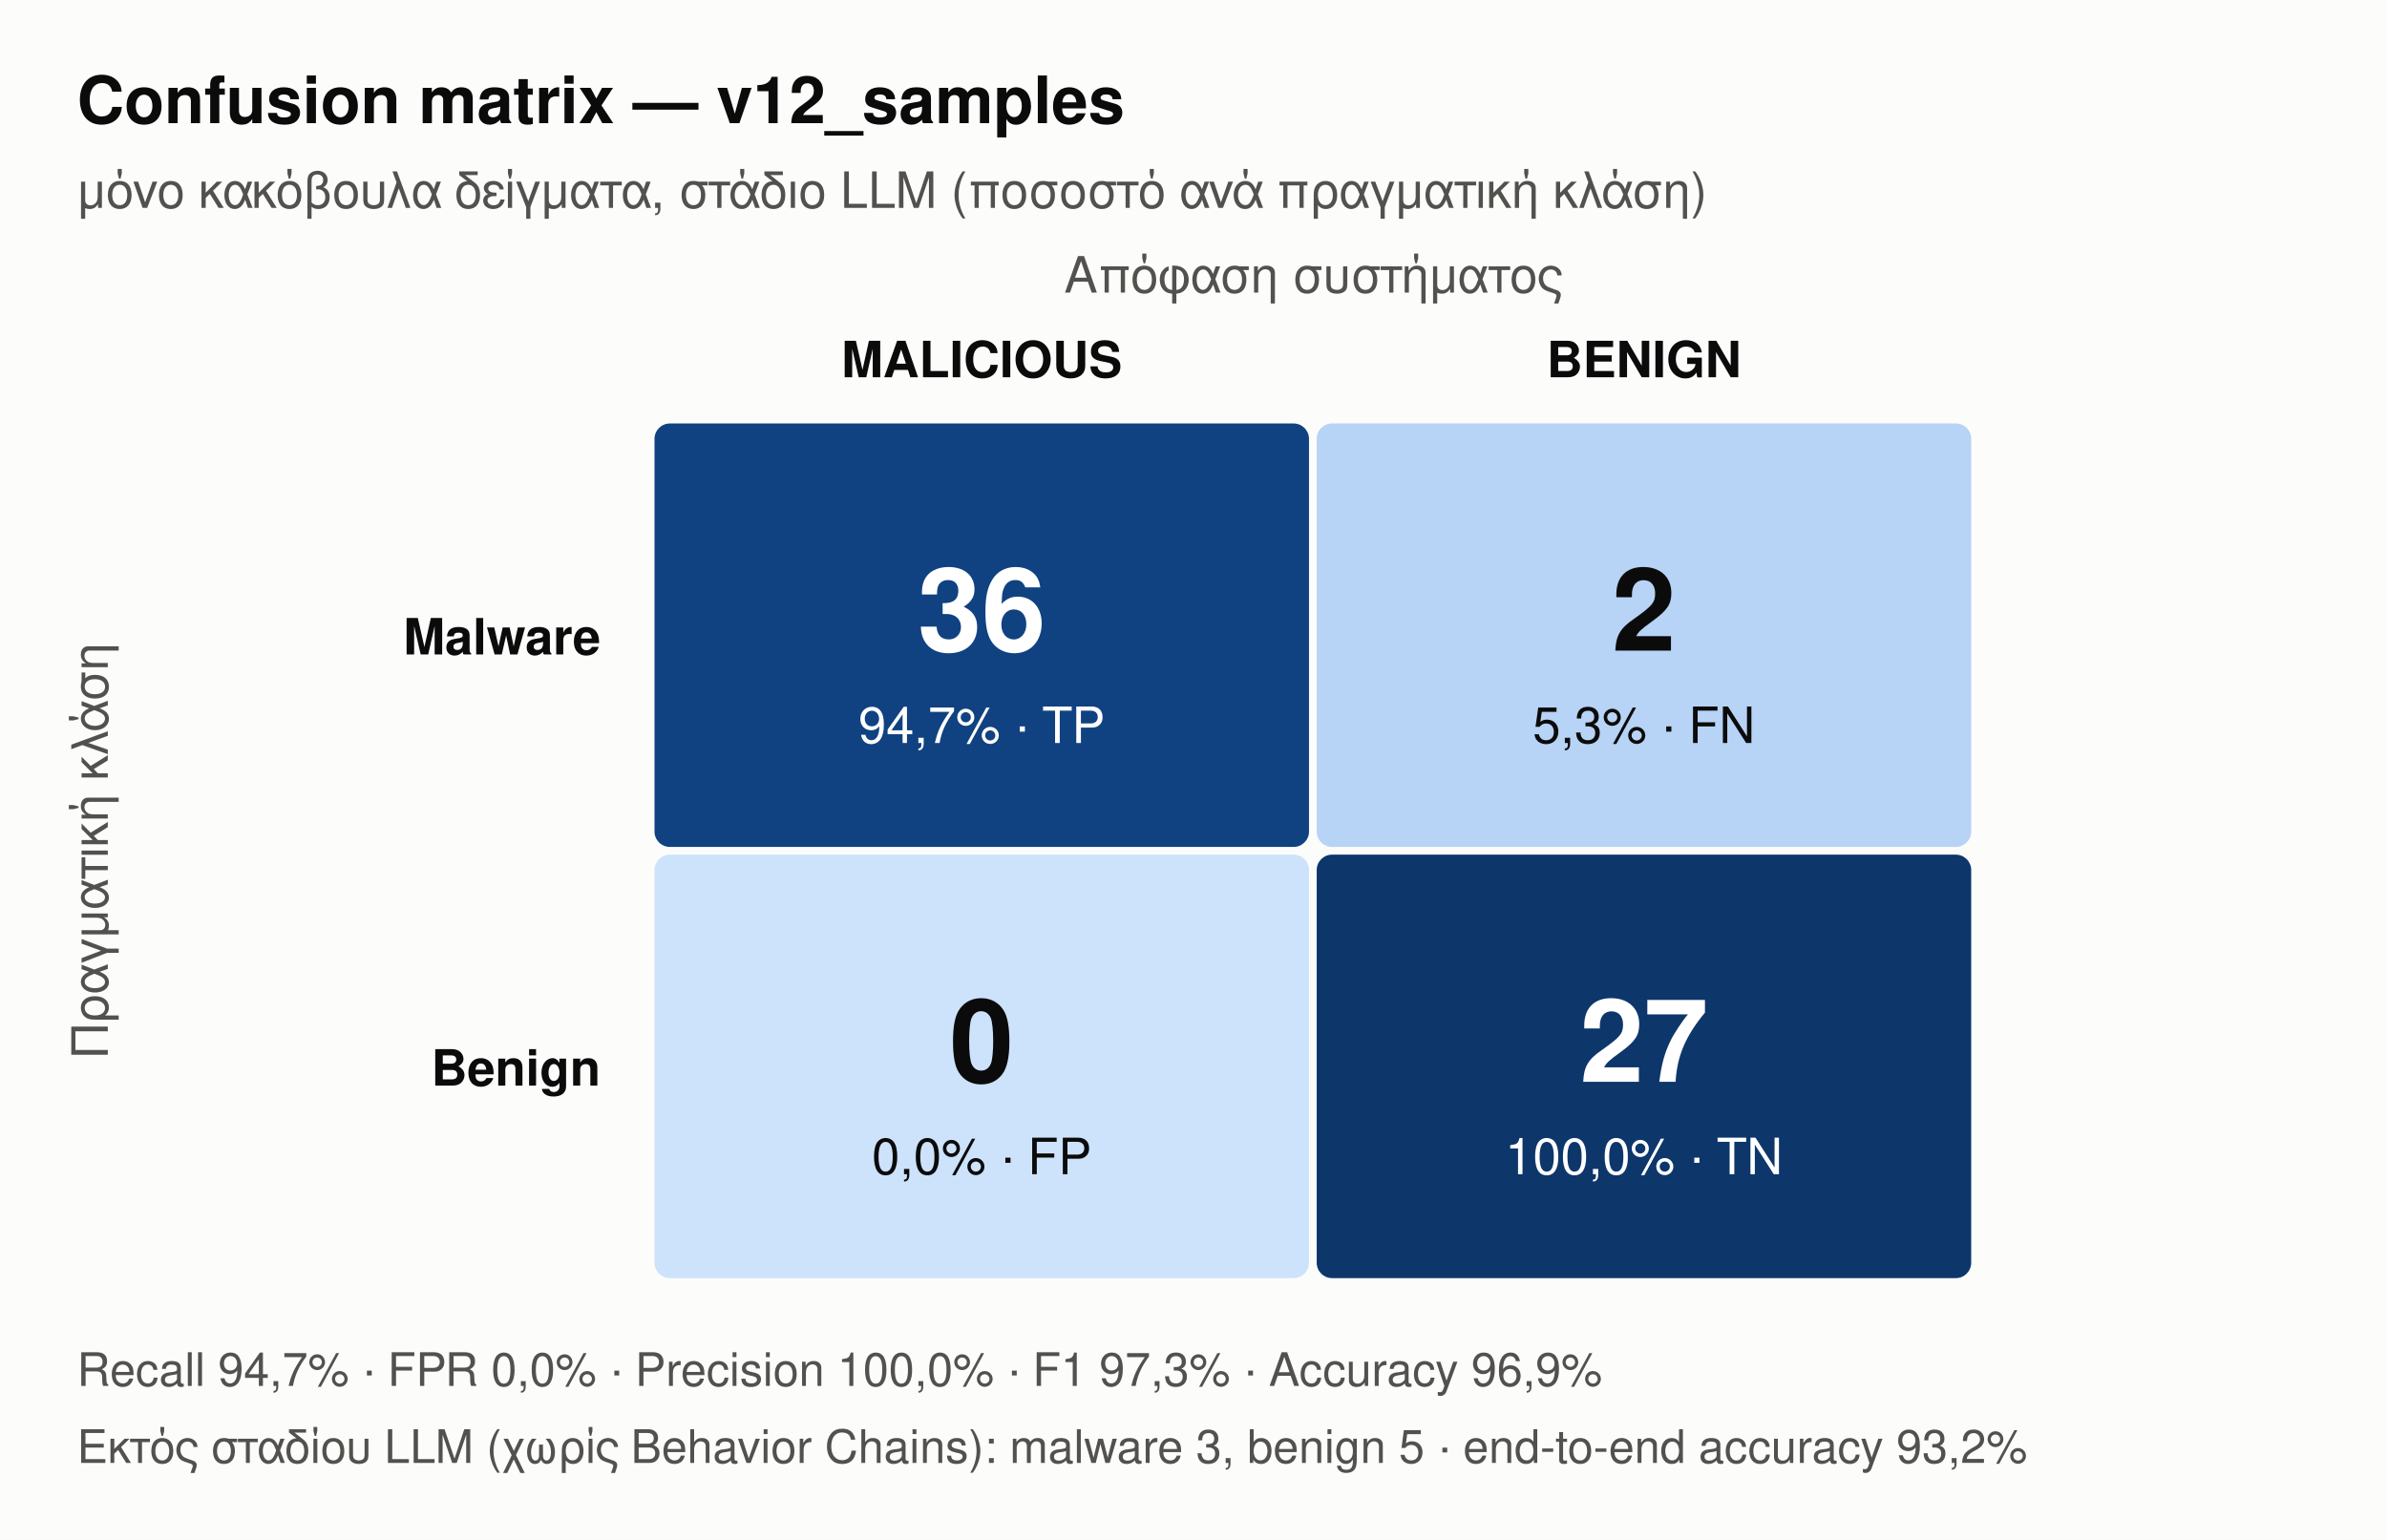
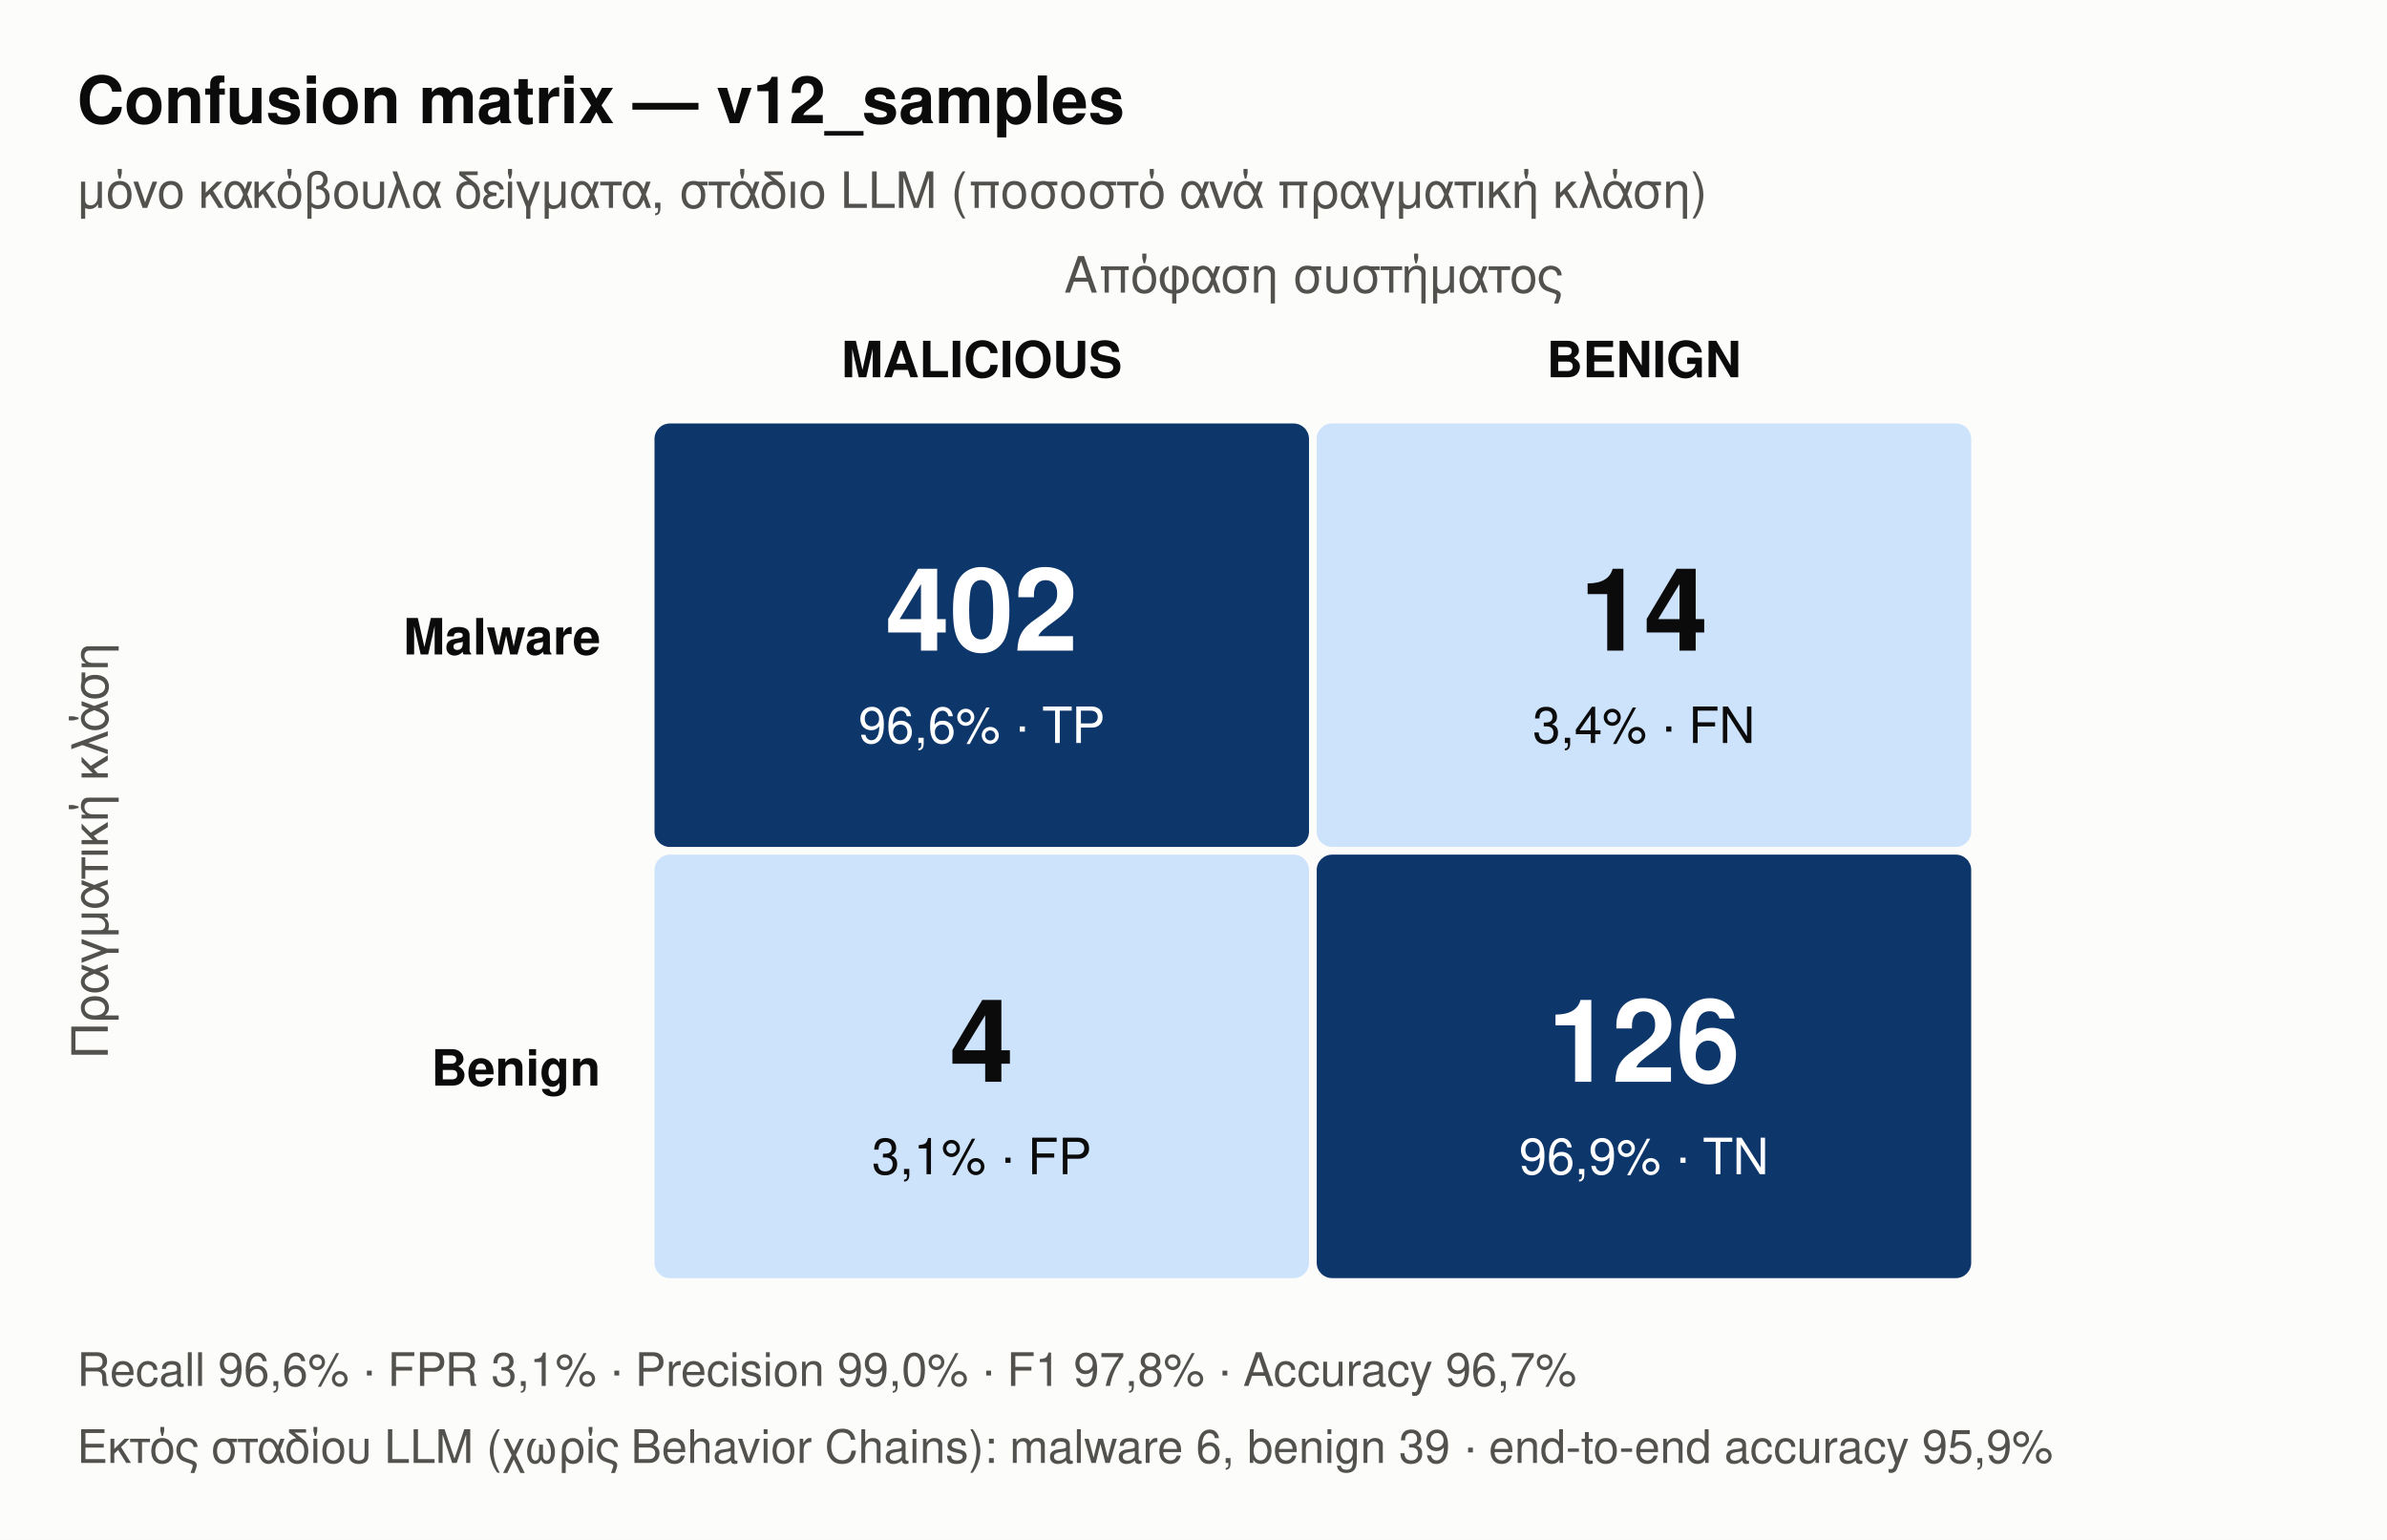
<svg xmlns="http://www.w3.org/2000/svg" viewBox="0 0 620 400" width="620" height="400" font-family="Helvetica, Arial, sans-serif">
  <rect width="620" height="400" fill="#fcfcfb" />
  <text x="20" y="32" font-size="17" font-weight="600" fill="#0b0b0b">Confusion matrix — v12_samples</text>
  <text x="20" y="54" font-size="13" fill="#52514e">μόνο κακόβουλα δείγματα, στάδιο LLM (ποσοστό ανά πραγματική κλάση)</text>
  <text x="341.0" y="76" font-size="13" fill="#52514e" text-anchor="middle">Απόφαση συστήματος</text>
  <text x="255.0" y="98" font-size="13" font-weight="600" fill="#0b0b0b" text-anchor="middle">MALICIOUS</text>
  <text x="427.0" y="98" font-size="13" font-weight="600" fill="#0b0b0b" text-anchor="middle">BENIGN</text>
  <text transform="translate(28,221.0) rotate(-90)" font-size="13" fill="#52514e" text-anchor="middle">Πραγματική κλάση</text>
  <text x="156" y="170.0" font-size="13" font-weight="600" fill="#0b0b0b" text-anchor="end">Malware</text>
  <g>
-     <rect x="170" y="110" width="170" height="110" rx="4" fill="#104281" />
-     <text x="255.0" y="169.0" font-size="30" font-weight="700" fill="#ffffff" text-anchor="middle">36</text>
-     <text x="255.0" y="193.0" font-size="13" fill="#ffffff" text-anchor="middle">94,7% · TP</text>
+     <rect x="170" y="110" width="170" height="110" rx="4" fill="#0d366b" />
+     <text x="255.0" y="169.0" font-size="30" font-weight="700" fill="#ffffff" text-anchor="middle">402</text>
+     <text x="255.0" y="193.0" font-size="13" fill="#ffffff" text-anchor="middle">96,6% · TP</text>
  </g>
  <g>
-     <rect x="342" y="110" width="170" height="110" rx="4" fill="#b7d3f6" />
-     <text x="427.0" y="169.0" font-size="30" font-weight="700" fill="#0b0b0b" text-anchor="middle">2</text>
-     <text x="427.0" y="193.0" font-size="13" fill="#0b0b0b" text-anchor="middle">5,3% · FN</text>
+     <rect x="342" y="110" width="170" height="110" rx="4" fill="#cde2fb" />
+     <text x="427.0" y="169.0" font-size="30" font-weight="700" fill="#0b0b0b" text-anchor="middle">14</text>
+     <text x="427.0" y="193.0" font-size="13" fill="#0b0b0b" text-anchor="middle">3,4% · FN</text>
  </g>
  <text x="156" y="282.0" font-size="13" font-weight="600" fill="#0b0b0b" text-anchor="end">Benign</text>
  <g>
    <rect x="170" y="222" width="170" height="110" rx="4" fill="#cde2fb" />
-     <text x="255.0" y="281.0" font-size="30" font-weight="700" fill="#0b0b0b" text-anchor="middle">0</text>
-     <text x="255.0" y="305.0" font-size="13" fill="#0b0b0b" text-anchor="middle">0,0% · FP</text>
+     <text x="255.0" y="281.0" font-size="30" font-weight="700" fill="#0b0b0b" text-anchor="middle">4</text>
+     <text x="255.0" y="305.0" font-size="13" fill="#0b0b0b" text-anchor="middle">3,1% · FP</text>
  </g>
  <g>
    <rect x="342" y="222" width="170" height="110" rx="4" fill="#0d366b" />
-     <text x="427.0" y="281.0" font-size="30" font-weight="700" fill="#ffffff" text-anchor="middle">27</text>
-     <text x="427.0" y="305.0" font-size="13" fill="#ffffff" text-anchor="middle">100,0% · TN</text>
+     <text x="427.0" y="281.0" font-size="30" font-weight="700" fill="#ffffff" text-anchor="middle">126</text>
+     <text x="427.0" y="305.0" font-size="13" fill="#ffffff" text-anchor="middle">96,9% · TN</text>
  </g>
-   <text x="20" y="360" font-size="12" fill="#52514e">Recall 94,7% · FPR 0,0% · Precision 100,0% · F1 97,3% · Accuracy 96,9%</text>
-   <text x="20" y="380" font-size="12" fill="#52514e">Εκτός σταδίου LLM (χωρίς Behavior Chains): malware 3, benign 5 · end-to-end accuracy 93,2%</text>
+   <text x="20" y="360" font-size="12" fill="#52514e">Recall 96,6% · FPR 3,1% · Precision 99,0% · F1 97,8% · Accuracy 96,7%</text>
+   <text x="20" y="380" font-size="12" fill="#52514e">Εκτός σταδίου LLM (χωρίς Behavior Chains): malware 6, benign 39 · end-to-end accuracy 95,9%</text>
</svg>
